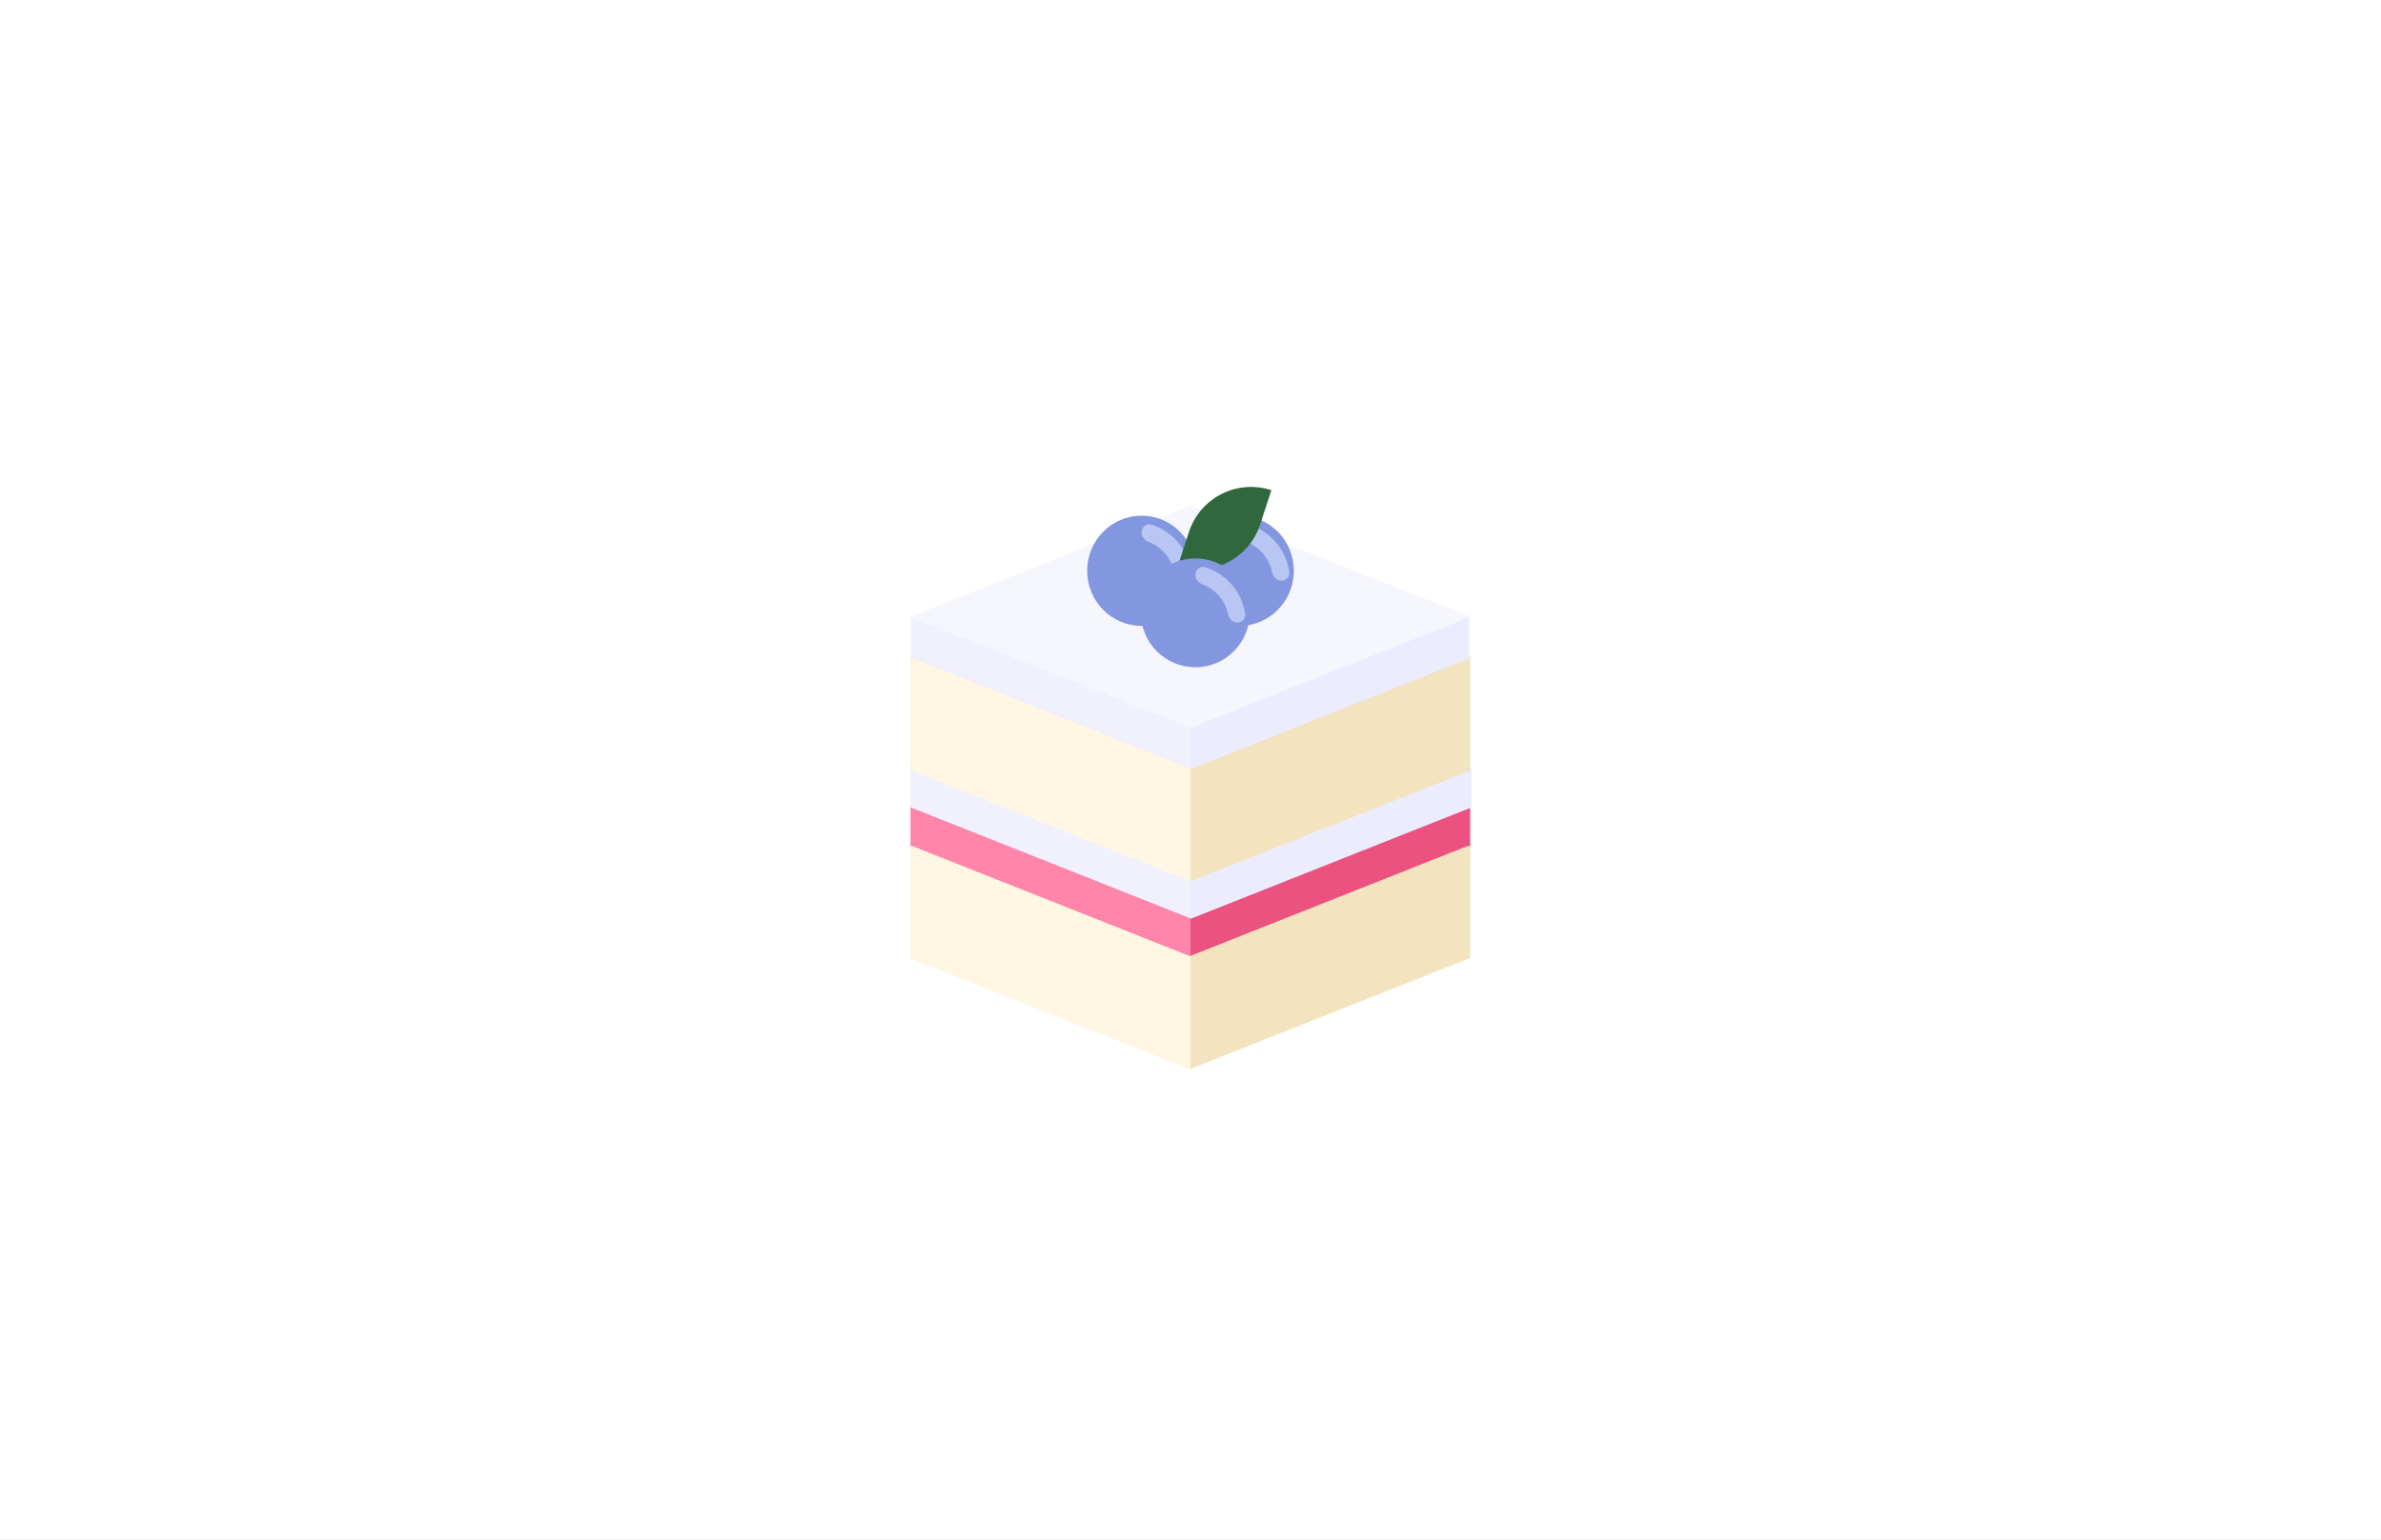
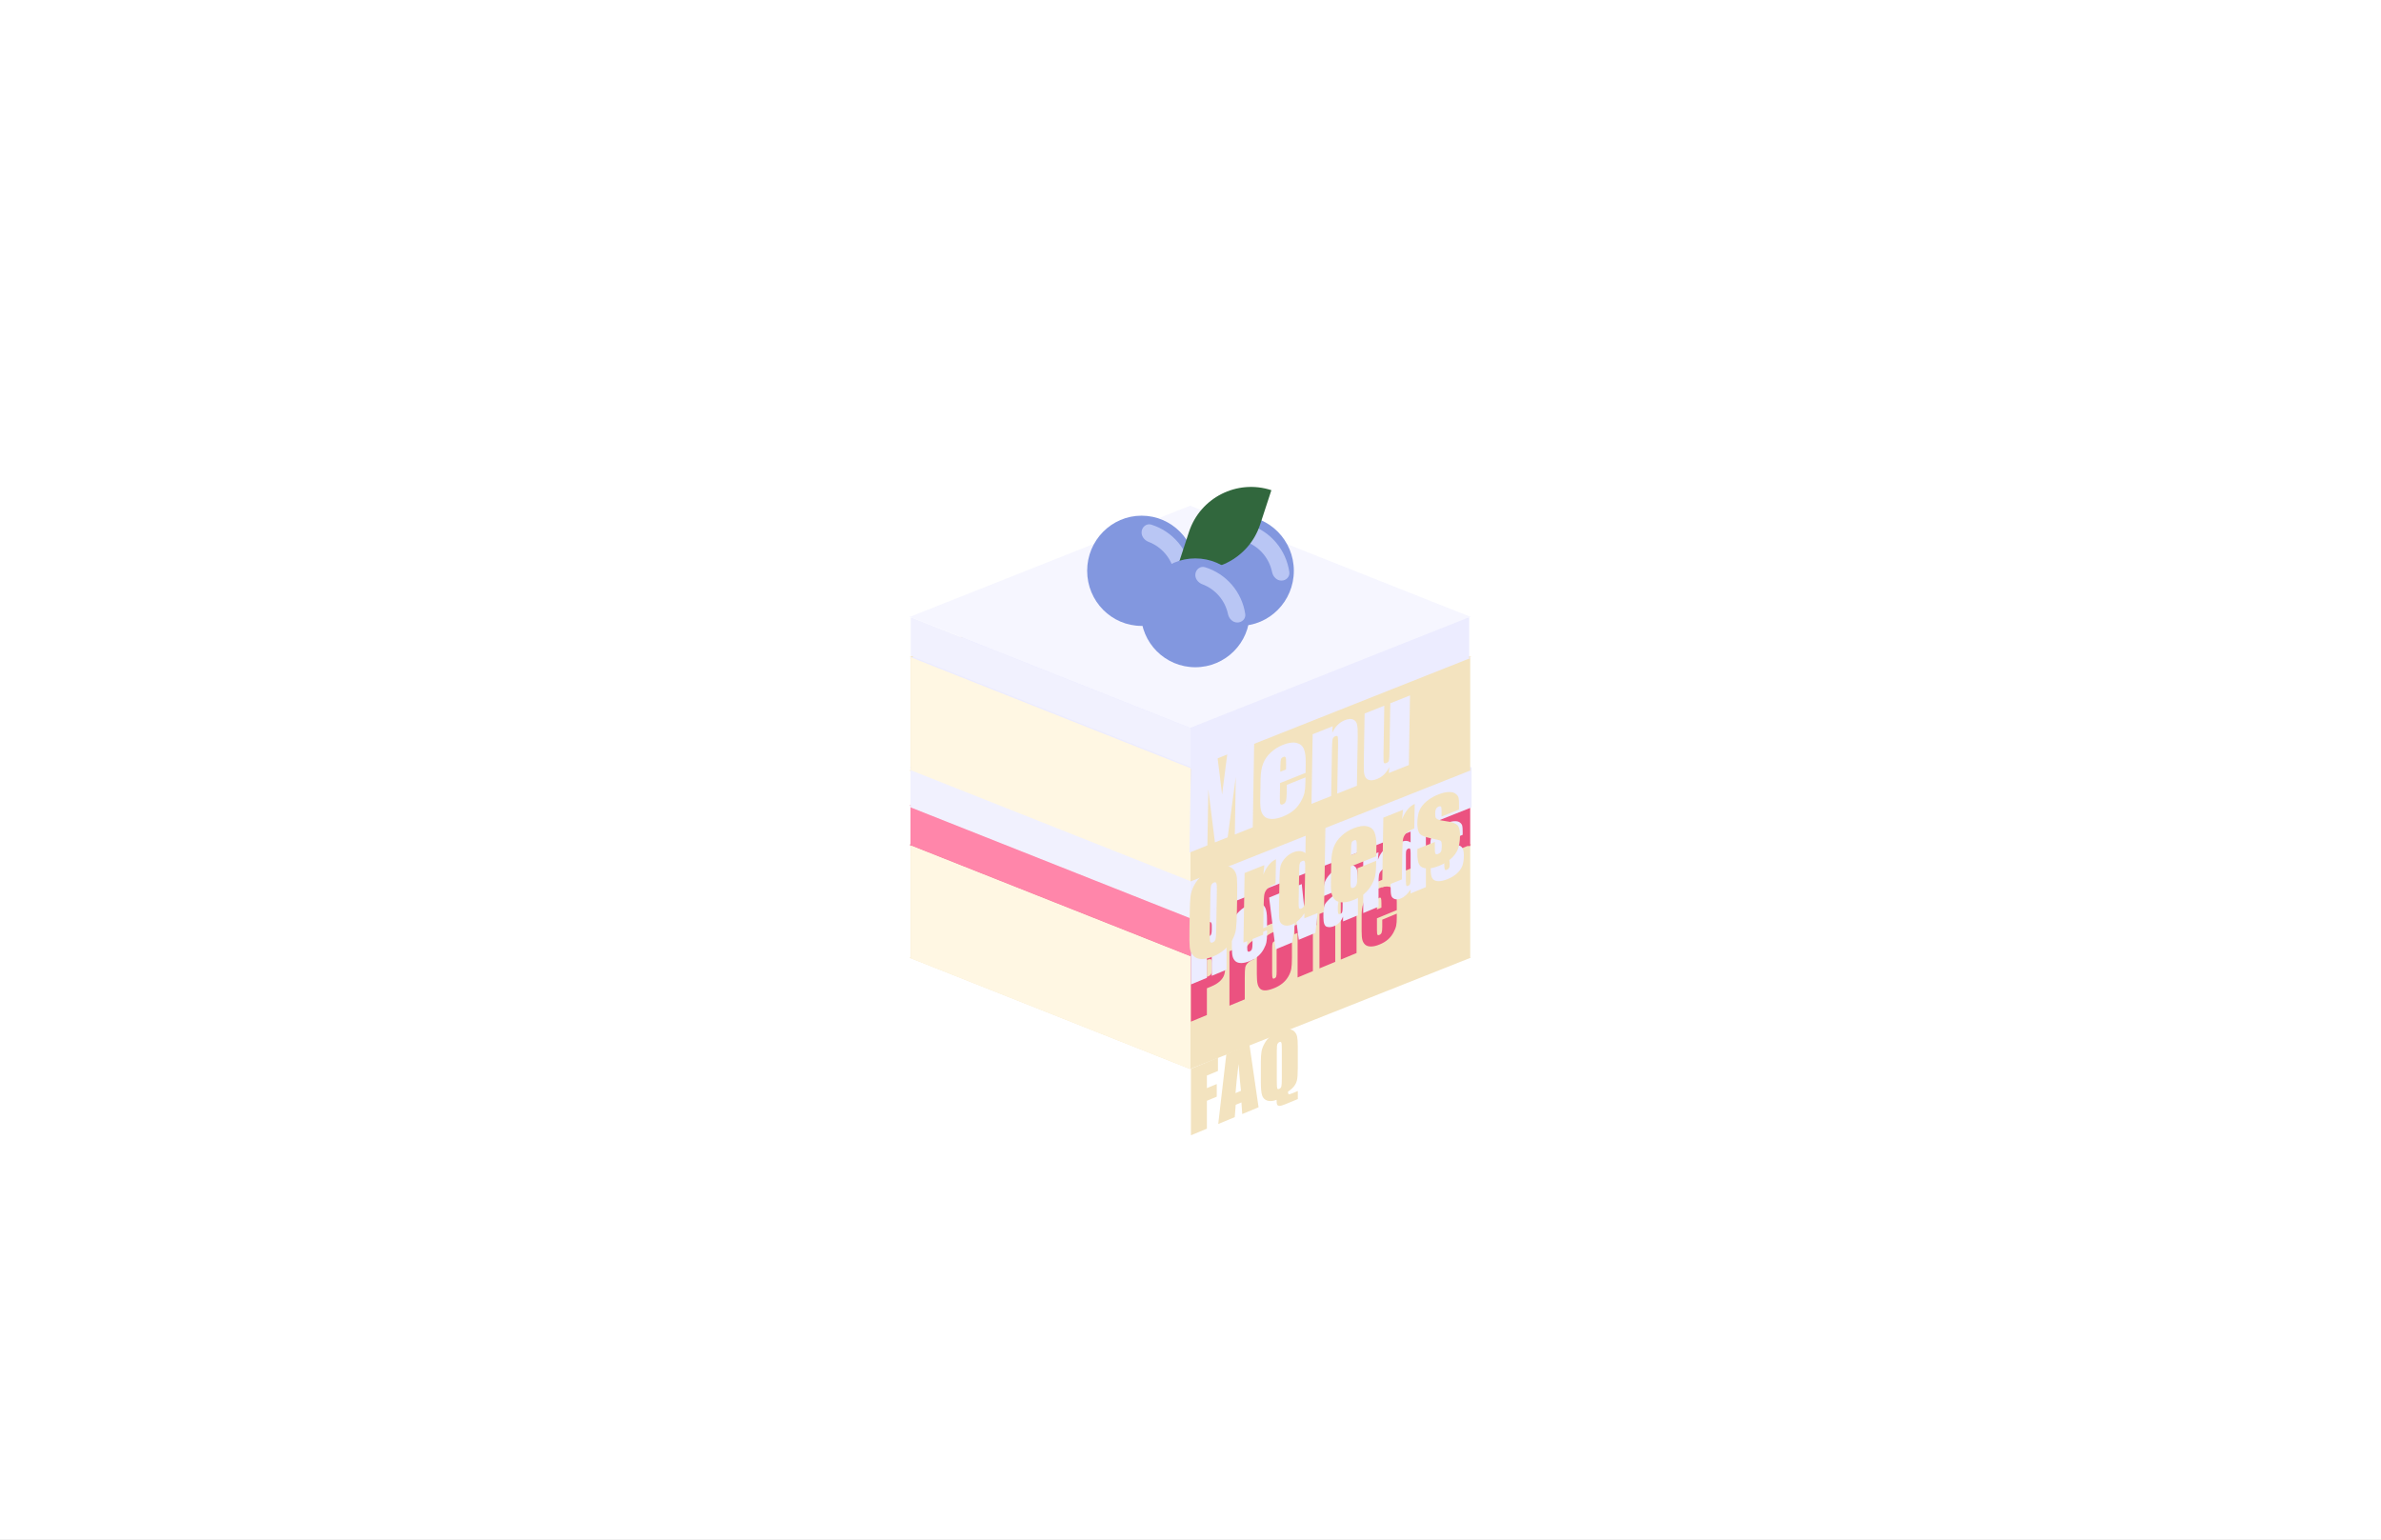
<svg xmlns="http://www.w3.org/2000/svg" width="1728" height="1117" viewBox="0 0 1728 1117" fill="none">
  <g id="Frame 1">
    <rect width="1728" height="1117" fill="white" />
    <path id="Layer1" fill-rule="evenodd" clip-rule="evenodd" d="M864.005 532L1066.89 612.455H1067.77L1067.33 612.629L1067.77 612.803H1066.89L1066.39 613H1067V695H1066.62L1066.65 695.012H1067.52L1067.08 695.186L1067.52 695.359H1066.65L863.761 775.814L660.876 695.359H660L660.438 695.186L660 695.012H660.877L661 694.963V613H661.618L661.12 612.803H660.244L660.682 612.629L660.243 612.455H661.12L864.005 532Z" fill="#F3E3BF" />
    <path id="Jam" fill-rule="evenodd" clip-rule="evenodd" d="M864.005 504L1066.89 584.455H1067.77L1067.33 584.629L1067.77 584.803H1066.89L1066.39 585H1067V613.012H1067.52L1067.08 613.186L1067.52 613.359H1067V614H1065.03L863.761 693.814L662.492 614H661V613.408L660.876 613.359H660L660.438 613.186L660 613.012H660.877L661 612.963V585H661.617L661.12 584.803H660.243L660.682 584.629L660.243 584.455H661.12L864.005 504Z" fill="#EB5280" />
    <path id="Icing1" fill-rule="evenodd" clip-rule="evenodd" d="M1066.89 556.455L864.005 476L661.12 556.455H660.243L660.682 556.629L660.243 556.803H661.12L661.617 557H661V584.963L660.877 585.012H660L660.438 585.186L660 585.359H660.876L661 585.408V585.934H660.522L864.283 666.737L1067.88 586H1068V585.952L1068.04 585.934H1068V557H1066.39L1066.89 556.803H1067.77L1067.33 556.629L1067.77 556.455H1066.89Z" fill="#ECECFF" />
    <path id="Layer2" fill-rule="evenodd" clip-rule="evenodd" d="M864.005 396L1066.89 476.455H1067.77L1067.33 476.629L1067.77 476.803H1066.89L1066.39 477H1067V559H1066.62L1066.65 559.012H1067.52L1067.08 559.186L1067.52 559.359H1066.65L863.761 639.814L660.876 559.359H660L660.438 559.186L660 559.012H660.877L661 558.963V477H661.618L661.12 476.803H660.244L660.682 476.629L660.243 476.455H661.12L864.005 396Z" fill="#F3E3BF" />
    <path id="Icing2" fill-rule="evenodd" clip-rule="evenodd" d="M1065.5 477L1066.65 477.455H1067.52L1067.08 477.629L1067.52 477.803H1066.65L863.761 558.258L660.876 477.803H660L660.438 477.629L660 477.455H660.877L863.762 397L1017.24 457.864V448H1066.24V477H1065.5Z" fill="#ECECFF" />
    <path id="Icingtop" d="M1066.65 447.455L863.761 367L660.877 447.455H660L660.438 447.629L660 447.803H660.876L863.761 528.258L1066.65 447.803H1067.52L1067.08 447.629L1067.52 447.455H1066.65Z" fill="#F6F6FF" />
    <path id="Layer1side" d="M864 776L661 695.5V613.5L864 694V776Z" fill="#FFF7E3" />
    <path id="Jamside" d="M661 613.5V585.5L864 666V694L661 613.5Z" fill="#FF86AA" />
    <path id="Icing1side" d="M661 586V558L864 638.5V666.5L661 586Z" fill="#F1F1FE" />
    <path id="Layer2side" d="M864 639.5L661 559V477L864 557.5V639.5Z" fill="#FFF7E3" />
    <path id="Icing2side" d="M661 476V448L864 528.5V556.5L661 476Z" fill="#F1F1FE" />
    <g id="Rightberry">
      <path d="M939 414.258C939 436.35 921.315 454.258 899.5 454.258C877.685 454.258 860 436.35 860 414.258C860 392.167 877.685 374.258 899.5 374.258C921.315 374.258 939 392.167 939 414.258Z" fill="#8297DF" />
      <path d="M926.031 393.667C931.229 399.789 934.571 407.248 935.727 415.151C936.226 418.566 933.416 421.379 930.008 421.379C926.599 421.379 923.903 418.55 923.201 415.172C921.102 405.07 913.984 396.839 904.612 393.28C901.42 392.068 899.059 388.944 899.569 385.532C900.079 382.122 903.243 379.732 906.5 380.742C914.046 383.082 920.831 387.544 926.031 393.667Z" fill="#B9C6F4" />
    </g>
    <g id="Leftberry">
      <path d="M868 414.258C868 436.35 850.315 454.258 828.5 454.258C806.685 454.258 789 436.35 789 414.258C789 392.167 806.685 374.258 828.5 374.258C850.315 374.258 868 392.167 868 414.258Z" fill="#8297DF" />
      <path d="M855.031 393.667C860.229 399.789 863.571 407.248 864.727 415.151C865.226 418.566 862.416 421.379 859.008 421.379C855.599 421.379 852.903 418.55 852.201 415.172C850.102 405.07 842.984 396.839 833.612 393.28C830.42 392.068 828.059 388.944 828.569 385.532C829.079 382.122 832.243 379.732 835.5 380.742C843.046 383.082 849.831 387.544 855.031 393.667Z" fill="#B9C6F4" />
    </g>
    <path id="Leaf" d="M854.73 410.959L862.898 386.042C871.051 361.166 897.827 347.61 922.703 355.764V355.764L914.536 380.681C906.383 405.557 879.607 419.113 854.73 410.959V410.959Z" fill="#31673D" />
    <g id="Centerbery">
      <path d="M907 444.758C907 466.574 889.315 484.258 867.5 484.258C845.685 484.258 828 466.574 828 444.758C828 422.943 845.685 405.258 867.5 405.258C889.315 405.258 907 422.943 907 444.758Z" fill="#8297DF" />
      <path d="M894.031 424.425C899.229 430.47 902.571 437.836 903.727 445.64C904.226 449.012 901.416 451.79 898.008 451.79C894.599 451.79 891.903 448.996 891.201 445.661C889.102 435.685 881.984 427.557 872.612 424.042C869.42 422.846 867.059 419.761 867.569 416.391C868.079 413.024 871.243 410.664 874.5 411.661C882.046 413.972 888.831 418.378 894.031 424.425Z" fill="#B9C6F4" />
    </g>
+     <path id="FAQ" d="M864.312 775.729L883.932 767.602V777.252L875.897 780.58V789.724L883.051 786.761V795.935L875.897 798.898V819.152L864.312 823.951V775.729ZM906.772 758.141L913.403 803.616L901.543 808.529L900.965 800.101L896.81 801.822L896.122 810.774L884.124 815.744L890.013 765.083L906.772 758.141ZM900.635 791.689C900.048 786.472 899.461 779.973 898.874 772.194C897.7 781.894 896.966 788.94 896.673 793.33L900.635 791.689ZM941.884 791.819V797.657L933.134 801.281C931.024 802.155 929.538 802.592 928.676 802.592C927.814 802.611 927.227 802.338 926.915 801.773C926.621 801.199 926.474 800.009 926.474 798.202C923.851 799.209 921.595 799.399 919.705 798.772C917.815 798.145 916.568 796.875 915.963 794.961C915.357 793.027 915.055 789.896 915.055 785.568V770.645C915.055 767.369 915.229 764.805 915.577 762.952C915.944 761.073 916.687 759.147 917.806 757.174C918.925 755.182 920.365 753.434 922.127 751.93C923.888 750.426 925.842 749.229 927.988 748.34C930.575 747.269 932.877 746.792 934.895 746.909C936.931 747.019 938.445 747.603 939.435 748.662C940.444 749.713 941.096 750.973 941.389 752.44C941.701 753.879 941.857 756.158 941.857 759.275V774.942C941.857 779.231 941.664 782.22 941.279 783.909C940.894 785.597 940.151 787.126 939.05 788.495C937.968 789.837 936.518 791.123 934.702 792.351C934.757 793.401 934.959 793.993 935.308 794.126C935.675 794.252 936.528 794.038 937.867 793.483L941.884 791.819ZM930.272 760.797C930.272 758.554 930.153 757.173 929.914 756.657C929.694 756.112 929.226 755.988 928.511 756.285C927.905 756.536 927.438 756.987 927.107 757.64C926.795 758.266 926.64 759.82 926.64 762.302V784.82C926.64 787.619 926.74 789.305 926.942 789.877C927.162 790.441 927.658 790.563 928.428 790.244C929.217 789.917 929.722 789.331 929.942 788.486C930.162 787.64 930.272 785.797 930.272 782.958V760.797Z" fill="#F3E3BF" />
+     <path id="Profile" d="M864.312 693.245L875.979 688.412C879.134 687.105 881.556 686.371 883.244 686.208C884.95 686.037 886.225 686.283 887.069 686.946C887.931 687.602 888.509 688.594 888.802 689.922C889.114 691.222 889.27 693.382 889.27 696.4V700.6C889.27 703.677 888.977 706.043 888.39 707.696C887.803 709.349 886.72 710.879 885.143 712.287C883.583 713.688 881.538 714.912 879.006 715.961L875.897 717.249V736.669L864.312 741.468V693.245ZM875.897 696.697V708.969C876.227 708.852 876.511 708.744 876.75 708.645C877.814 708.204 878.547 707.622 878.951 706.899C879.373 706.149 879.584 704.88 879.584 703.093V699.131C879.584 697.483 879.345 696.51 878.868 696.211C878.391 695.912 877.401 696.074 875.897 696.697ZM903.387 685.757L902.947 691.122C904.561 686.74 906.9 683.805 909.964 682.318V696.228C907.927 697.071 906.432 697.988 905.478 698.979C904.524 699.97 903.937 701.047 903.717 702.211C903.497 703.354 903.387 705.842 903.387 709.675V725.282L892.27 729.887V690.362L903.387 685.757ZM937.619 685.457V695.138C937.619 698.692 937.454 701.372 937.124 703.176C936.794 704.961 936.087 706.803 935.005 708.7C933.923 710.578 932.528 712.218 930.822 713.62C929.134 714.994 927.19 716.137 924.988 717.049C922.53 718.067 920.448 718.642 918.742 718.773C917.036 718.884 915.706 718.551 914.752 717.775C913.816 716.971 913.147 715.818 912.743 714.318C912.339 712.797 912.138 710.359 912.138 707.003V696.876C912.138 693.203 912.505 690.181 913.238 687.812C913.972 685.443 915.293 683.238 917.201 681.197C919.109 679.155 921.549 677.519 924.521 676.288C927.016 675.255 929.153 674.777 930.932 674.854C932.73 674.903 934.115 675.372 935.088 676.26C936.06 677.148 936.72 678.205 937.069 679.431C937.436 680.649 937.619 682.658 937.619 685.457ZM926.502 687.084C926.502 685.058 926.401 683.829 926.199 683.397C925.997 682.944 925.566 682.855 924.906 683.128C924.245 683.402 923.805 683.852 923.585 684.48C923.365 685.087 923.255 686.403 923.255 688.429V706.27C923.255 708.137 923.365 709.312 923.585 709.797C923.805 710.262 924.236 710.361 924.878 710.095C925.539 709.822 925.97 709.385 926.172 708.785C926.392 708.178 926.502 707.02 926.502 705.312V687.084ZM955.478 655.483V661.589C953.185 662.539 951.828 663.22 951.406 663.633C951.002 664.019 950.8 664.748 950.8 665.82V667.071L955.478 665.133V671.388L952.837 672.482V704.799L941.719 709.404V677.087L939.435 678.033V671.778L941.719 670.832C941.719 668.231 941.802 666.459 941.967 665.517C942.132 664.575 942.536 663.634 943.178 662.693C943.838 661.724 944.755 660.818 945.93 659.974C947.104 659.13 948.929 658.196 951.406 657.17L955.478 655.483ZM969.045 649.863V656.148L957.597 660.89V654.605L969.045 649.863ZM969.045 658.561V698.086L957.597 702.827V663.302L969.045 658.561ZM984.51 643.458V691.68L973.062 696.422V648.199L984.51 643.458ZM1013.71 660.524L999.314 666.485V675.033C999.314 676.82 999.434 677.923 999.672 678.34C999.911 678.758 1000.37 678.826 1001.05 678.545C1001.89 678.195 1002.45 677.626 1002.73 676.837C1003.02 676.02 1003.17 674.629 1003.17 672.663V667.451L1013.71 663.085V666.004C1013.71 668.447 1013.56 670.384 1013.27 671.816C1012.99 673.241 1012.33 674.914 1011.28 676.836C1010.24 678.759 1008.91 680.432 1007.29 681.855C1005.7 683.251 1003.69 684.45 1001.27 685.453C998.92 686.426 996.847 686.917 995.049 686.927C993.251 686.937 991.848 686.516 990.839 685.663C989.848 684.782 989.16 683.657 988.775 682.288C988.39 680.899 988.197 678.735 988.197 675.796V664.269C988.197 660.814 988.628 657.915 989.49 655.572C990.353 653.21 991.765 651.096 993.728 649.23C995.691 647.345 997.948 645.874 1000.5 644.818C1003.62 643.526 1006.18 643.107 1008.2 643.562C1010.24 643.99 1011.66 645.098 1012.47 646.889C1013.29 648.652 1013.71 651.449 1013.71 655.282V660.524ZM1002.56 658.706V655.817C1002.56 653.772 1002.46 652.493 1002.26 651.981C1002.06 651.469 1001.64 651.342 1001.02 651.601C1000.25 651.92 999.773 652.375 999.589 652.968C999.406 653.54 999.314 654.938 999.314 657.162V660.051L1002.56 658.706Z" fill="#EB5280" />
+     <path id="Rewards" d="M864.312 666.245L872.512 662.849C877.979 660.584 881.675 659.281 883.602 658.94C885.546 658.591 887.124 659.109 888.335 660.494C889.564 661.852 890.178 664.586 890.178 668.696C890.178 672.449 889.747 675.149 888.885 676.797C888.023 678.445 886.326 679.922 883.794 681.229C886.087 680.895 887.628 681.081 888.417 681.786C889.206 682.492 889.692 683.244 889.876 684.042C890.077 684.812 890.178 687.143 890.178 691.035V703.753L879.419 708.21V692.185C879.419 689.604 879.226 688.085 878.841 687.629C878.474 687.166 877.493 687.265 875.897 687.926V709.669L864.312 714.468V666.245ZM875.897 669.697V680.42C877.199 679.88 878.107 679.316 878.621 678.725C879.153 678.108 879.419 676.737 879.419 674.612V671.961C879.419 670.432 879.162 669.536 878.648 669.272C878.153 669.001 877.236 669.142 875.897 669.697ZM919.54 672.529L905.148 678.49V687.038C905.148 688.825 905.267 689.928 905.506 690.345C905.744 690.763 906.203 690.831 906.882 690.55C907.726 690.2 908.285 689.631 908.56 688.842C908.854 688.025 909.001 686.634 909.001 684.668V679.456L919.54 675.09V678.009C919.54 680.452 919.393 682.389 919.1 683.821C918.824 685.245 918.164 686.919 917.118 688.841C916.073 690.764 914.743 692.437 913.128 693.86C911.532 695.256 909.523 696.455 907.102 697.458C904.754 698.431 902.681 698.922 900.883 698.932C899.085 698.942 897.682 698.521 896.673 697.668C895.682 696.787 894.994 695.662 894.609 694.293C894.223 692.904 894.031 690.74 894.031 687.801V676.274C894.031 672.819 894.462 669.92 895.324 667.577C896.186 665.215 897.599 663.1 899.562 661.235C901.525 659.35 903.781 657.879 906.331 656.823C909.45 655.531 912.018 655.112 914.036 655.567C916.073 655.994 917.494 657.103 918.302 658.894C919.127 660.657 919.54 663.454 919.54 667.286V672.529ZM908.395 670.711V667.822C908.395 665.777 908.294 664.498 908.092 663.986C907.891 663.474 907.478 663.347 906.854 663.606C906.084 663.925 905.607 664.38 905.423 664.973C905.24 665.545 905.148 666.943 905.148 669.167V672.056L908.395 670.711ZM959.111 635.676L954.68 677.036L942.6 682.039C941.939 677.488 941.178 671.449 940.316 663.923C940.022 667.5 939.61 671.165 939.078 674.92L937.839 684.011L925.759 689.015L921.053 651.439L930.63 647.473C930.703 648.475 931.51 655.676 933.051 669.077C933.161 667.601 933.987 659.724 935.528 645.444L944.746 641.625L947.003 663.298C947.351 656.561 948.195 648.676 949.534 639.642L959.111 635.676ZM970.888 646.107L960.459 650.427V647.776C960.459 644.718 960.78 642.232 961.422 640.318C962.083 638.376 963.394 636.363 965.357 634.28C967.32 632.196 969.87 630.504 973.007 629.205C976.768 627.647 979.602 627.198 981.51 627.857C983.418 628.496 984.565 629.789 984.95 631.734C985.335 633.659 985.528 637.888 985.528 644.421V664.258L974.713 668.738V665.223C974.035 666.914 973.154 668.341 972.072 669.504C971.008 670.64 969.733 671.516 968.247 672.131C966.302 672.937 964.513 673.092 962.881 672.596C961.266 672.074 960.459 669.817 960.459 665.826V662.579C960.459 659.62 960.89 657.426 961.752 655.997C962.615 654.567 964.752 652.431 968.164 649.588C971.815 646.527 973.769 644.675 974.025 644.033C974.282 643.39 974.411 642.245 974.411 640.597C974.411 638.532 974.264 637.252 973.97 636.758C973.695 636.237 973.227 636.113 972.567 636.386C971.815 636.698 971.347 637.16 971.163 637.772C970.98 638.364 970.888 639.762 970.888 641.967V646.107ZM974.411 650.069C972.631 652.215 971.595 653.826 971.301 654.901C971.026 655.968 970.888 657.395 970.888 659.182C970.888 661.228 971.008 662.499 971.246 662.996C971.503 663.485 971.998 663.578 972.732 663.274C973.429 662.985 973.879 662.57 974.08 662.03C974.301 661.462 974.411 660.186 974.411 658.2V650.069ZM1000.47 618.544L1000.03 623.909C1001.64 619.527 1003.98 616.592 1007.05 615.105V629.015C1005.01 629.858 1003.52 630.775 1002.56 631.766C1001.61 632.757 1001.02 633.834 1000.8 634.997C1000.58 636.141 1000.47 638.629 1000.47 642.461V658.069L989.353 662.674V623.149L1000.47 618.544ZM1034.84 595.61V643.832L1023.72 648.437V645.578C1022.66 647.21 1021.54 648.567 1020.37 649.649C1019.19 650.731 1017.96 651.538 1016.68 652.07C1014.95 652.784 1013.46 652.917 1012.19 652.469C1010.93 652 1010.11 651.196 1009.74 650.058C1009.4 648.911 1009.22 646.879 1009.22 643.96V625.463C1009.22 622.425 1009.4 620.198 1009.74 618.783C1010.11 617.36 1010.94 615.907 1012.22 614.421C1013.5 612.917 1015.04 611.796 1016.82 611.058C1018.19 610.489 1019.45 610.236 1020.59 610.301C1021.74 610.359 1022.79 610.73 1023.72 611.414V600.215L1034.84 595.61ZM1023.72 618.861C1023.72 617.411 1023.6 616.487 1023.36 616.09C1023.14 615.685 1022.7 615.623 1022.02 615.904C1021.36 616.177 1020.91 616.592 1020.67 617.147C1020.45 617.675 1020.34 618.714 1020.34 620.263V639.623C1020.34 641.231 1020.45 642.248 1020.67 642.673C1020.89 643.078 1021.31 643.152 1021.93 642.893C1022.65 642.597 1023.13 642.122 1023.36 641.467C1023.6 640.792 1023.72 639.353 1023.72 637.149V618.861ZM1061.53 605.88L1051.68 609.961V607.816C1051.68 605.989 1051.58 604.879 1051.38 604.486C1051.19 604.066 1050.72 604.015 1049.95 604.334C1049.32 604.593 1048.86 605.015 1048.54 605.601C1048.23 606.167 1048.08 606.897 1048.08 607.79C1048.08 609.001 1048.15 609.865 1048.3 610.38C1048.46 610.867 1048.93 611.289 1049.7 611.645C1050.49 611.993 1052.09 612.311 1054.52 612.599C1057.74 612.969 1059.86 613.7 1060.87 614.791C1061.88 615.882 1062.39 617.868 1062.39 620.747C1062.39 623.964 1062 626.556 1061.23 628.523C1060.46 630.47 1059.17 632.267 1057.35 633.913C1055.55 635.531 1053.38 636.869 1050.83 637.925C1048 639.095 1045.58 639.622 1043.56 639.504C1041.56 639.379 1040.19 638.659 1039.44 637.342C1038.68 636.025 1038.31 633.719 1038.31 630.423V628.516L1048.16 624.436V626.938C1048.16 629.062 1048.28 630.393 1048.52 630.93C1048.77 631.459 1049.27 631.571 1050 631.267C1050.79 630.94 1051.34 630.504 1051.65 629.958C1051.97 629.392 1052.12 628.424 1052.12 627.054C1052.12 625.167 1051.92 624.069 1051.52 623.76C1051.09 623.458 1048.94 622.941 1045.05 622.209C1041.78 621.576 1039.79 620.603 1039.08 619.291C1038.36 617.959 1038 616.182 1038 613.958C1038 610.8 1038.39 608.318 1039.16 606.509C1039.93 604.681 1041.23 602.98 1043.07 601.406C1044.92 599.824 1047.07 598.528 1049.51 597.517C1051.93 596.514 1053.98 596.001 1055.67 595.977C1057.38 595.925 1058.68 596.26 1059.58 596.979C1060.5 597.692 1061.05 598.476 1061.23 599.334C1061.43 600.183 1061.53 601.601 1061.53 603.587V605.88Z" fill="#ECECFF" />
+     <path id="Orders" d="M897.691 660.634C897.588 666.828 897.374 671.277 897.048 673.979C896.746 676.647 895.858 679.334 894.384 682.04C892.934 684.737 890.985 687.142 888.537 689.253C886.089 691.365 883.249 693.065 880.018 694.354C876.953 695.577 874.202 696.145 871.767 696.057C869.356 695.934 867.426 695.091 865.976 693.525C864.526 691.96 863.68 689.965 863.44 687.539C863.199 685.113 863.131 680.727 863.236 674.38L863.411 663.832C863.514 657.637 863.716 653.206 864.018 650.539C864.344 647.836 865.232 645.137 866.682 642.439C868.156 639.733 870.117 637.324 872.565 635.213C875.013 633.101 877.853 631.401 881.084 630.112C884.149 628.889 886.888 628.338 889.299 628.461C891.734 628.549 893.676 629.375 895.126 630.94C896.576 632.505 897.421 634.501 897.662 636.927C897.903 639.353 897.971 643.739 897.866 650.086L897.691 660.634ZM883.134 646.317C883.182 643.448 883.059 641.681 882.765 641.016C882.496 640.317 881.901 640.151 880.981 640.518C880.203 640.828 879.596 641.398 879.161 642.228C878.749 643.022 878.517 645.006 878.465 648.18L877.987 676.969C877.928 680.548 878.021 682.705 878.267 683.439C878.536 684.164 879.165 684.329 880.156 683.934C881.17 683.529 881.827 682.788 882.126 681.711C882.425 680.633 882.604 678.279 882.664 674.649L883.134 646.317ZM917.561 627.891L916.885 634.743C919.039 629.167 922.088 625.454 926.031 623.604L925.736 641.388C923.118 642.432 921.19 643.58 919.951 644.83C918.712 646.081 917.94 647.449 917.634 648.932C917.329 650.391 917.135 653.57 917.054 658.47L916.723 678.424L902.432 684.126L903.27 633.593L917.561 627.891ZM961.928 599.144L960.906 660.797L946.615 666.498L946.675 662.843C945.282 664.912 943.825 666.628 942.303 667.992C940.781 669.356 939.195 670.367 937.544 671.025C935.327 671.91 933.415 672.055 931.809 671.46C930.202 670.84 929.177 669.799 928.733 668.337C928.312 666.865 928.133 664.264 928.195 660.532L928.587 636.884C928.651 632.999 928.921 630.155 929.396 628.352C929.894 626.539 930.979 624.694 932.65 622.817C934.322 620.914 936.301 619.506 938.589 618.594C940.358 617.888 941.967 617.586 943.418 617.689C944.892 617.781 946.22 618.273 947.4 619.164L947.637 604.846L961.928 599.144ZM947.242 628.684C947.273 626.831 947.14 625.648 946.844 625.136C946.571 624.614 945.999 624.527 945.126 624.875C944.277 625.214 943.695 625.737 943.378 626.443C943.086 627.114 942.924 628.44 942.891 630.42L942.48 655.173C942.446 657.229 942.565 658.531 942.837 659.078C943.11 659.6 943.647 659.701 944.449 659.381C945.368 659.014 945.987 658.414 946.306 657.581C946.625 656.722 946.807 654.884 946.854 652.066L947.242 628.684ZM998.807 621.465L980.306 628.846L980.125 639.776C980.087 642.06 980.216 643.472 980.512 644.01C980.807 644.547 981.391 644.642 982.264 644.294C983.349 643.861 984.075 643.143 984.443 642.138C984.835 641.099 985.052 639.323 985.094 636.81L985.204 630.146L998.753 624.74L998.691 628.472C998.639 631.595 998.411 634.069 998.006 635.895C997.624 637.712 996.746 639.84 995.37 642.281C993.994 644.721 992.26 646.838 990.169 648.63C988.102 650.388 985.512 651.888 982.399 653.13C979.38 654.334 976.723 654.928 974.427 654.911C972.132 654.893 970.349 654.331 969.079 653.224C967.833 652.082 966.978 650.632 966.515 648.875C966.053 647.092 965.853 644.322 965.915 640.565L966.16 625.828C966.233 621.41 966.845 617.711 967.995 614.73C969.146 611.724 970.994 609.045 973.54 606.692C976.086 604.315 978.998 602.472 982.276 601.164C986.286 599.565 989.574 599.073 992.14 599.688C994.731 600.268 996.523 601.71 997.515 604.012C998.532 606.28 999 609.863 998.918 614.763L998.807 621.465ZM984.617 618.956L984.678 615.262C984.722 612.647 984.62 611.01 984.373 610.352C984.126 609.694 983.602 609.525 982.8 609.845C981.81 610.24 981.191 610.815 980.944 611.569C980.698 612.298 980.551 614.084 980.504 616.927L980.443 620.621L984.617 618.956ZM1018.24 587.725L1017.56 594.577C1019.72 589.002 1022.76 585.289 1026.71 583.438L1026.41 601.222C1023.79 602.266 1021.87 603.414 1020.63 604.665C1019.39 605.916 1018.62 607.283 1018.31 608.767C1018 610.225 1017.81 613.404 1017.73 618.304L1017.4 638.258L1003.11 643.96L1003.95 593.427L1018.24 587.725ZM1058.83 587.571L1046.16 592.623L1046.21 589.882C1046.25 587.546 1046.14 586.125 1045.89 585.619C1045.67 585.079 1045.06 585.006 1044.07 585.401C1043.27 585.721 1042.66 586.253 1042.25 586.997C1041.84 587.715 1041.63 588.646 1041.61 589.788C1041.58 591.337 1041.66 592.442 1041.83 593.103C1042.03 593.729 1042.62 594.276 1043.6 594.744C1044.6 595.202 1046.64 595.636 1049.73 596.044C1053.84 596.571 1056.53 597.541 1057.8 598.953C1059.06 600.365 1059.66 602.911 1059.6 606.593C1059.53 610.705 1058.99 614.013 1057.96 616.515C1056.94 618.992 1055.25 621.267 1052.89 623.341C1050.56 625.38 1047.76 627.054 1044.48 628.362C1040.85 629.811 1037.75 630.443 1035.17 630.26C1032.62 630.067 1030.88 629.122 1029.95 627.426C1029.02 625.73 1028.58 622.775 1028.65 618.561L1028.7 616.124L1041.36 611.071L1041.31 614.27C1041.26 616.986 1041.39 618.69 1041.68 619.38C1041.99 620.06 1042.62 620.212 1043.57 619.836C1044.58 619.432 1045.29 618.883 1045.7 618.19C1046.11 617.471 1046.33 616.236 1046.36 614.484C1046.4 612.073 1046.17 610.666 1045.66 610.263C1045.13 609.87 1042.39 609.173 1037.44 608.172C1033.28 607.308 1030.76 606.032 1029.87 604.342C1028.99 602.627 1028.57 600.348 1028.62 597.505C1028.68 593.468 1029.23 590.301 1030.25 588.001C1031.27 585.677 1032.97 583.524 1035.35 581.542C1037.75 579.551 1040.51 577.929 1043.65 576.678C1046.76 575.436 1049.4 574.814 1051.55 574.812C1053.73 574.774 1055.39 575.223 1056.52 576.159C1057.68 577.084 1058.36 578.097 1058.58 579.196C1058.82 580.286 1058.92 582.1 1058.88 584.639L1058.83 587.571Z" fill="#F3E3BF" />
+     <path id="Menu" d="M910.211 538.777L909.188 600.43L896.171 605.624L896.861 564.001L890.971 607.698L881.738 611.382L876.929 572.899L876.255 613.569L863.237 618.763L864.259 557.11L883.538 549.419C884.043 552.899 884.572 557.026 885.125 561.799L886.917 576.669L890.79 546.525L910.211 538.777ZM947.514 560.929L929.013 568.31L928.832 579.24C928.794 581.524 928.923 582.936 929.219 583.473C929.514 584.011 930.098 584.106 930.971 583.758C932.056 583.325 932.782 582.607 933.15 581.602C933.542 580.563 933.759 578.787 933.801 576.274L933.911 569.609L947.46 564.204L947.398 567.936C947.346 571.059 947.118 573.533 946.713 575.359C946.331 577.176 945.452 579.304 944.077 581.745C942.701 584.185 940.967 586.301 938.876 588.094C936.809 589.852 934.218 591.352 931.106 592.594C928.087 593.798 925.43 594.392 923.134 594.374C920.839 594.357 919.056 593.795 917.786 592.688C916.54 591.546 915.685 590.096 915.222 588.339C914.76 586.556 914.56 583.786 914.622 580.029L914.866 565.292C914.94 560.874 915.552 557.175 916.702 554.194C917.853 551.188 919.701 548.509 922.247 546.156C924.793 543.779 927.705 541.936 930.983 540.628C934.992 539.029 938.28 538.536 940.847 539.152C943.438 539.732 945.23 541.174 946.222 543.476C947.239 545.744 947.707 549.327 947.625 554.227L947.514 560.929ZM933.324 558.42L933.385 554.726C933.428 552.111 933.327 550.474 933.08 549.816C932.833 549.158 932.309 548.989 931.507 549.309C930.517 549.704 929.898 550.279 929.651 551.033C929.405 551.762 929.258 553.548 929.211 556.391L929.15 560.085L933.324 558.42ZM967.192 527.09L966.867 531.835C967.935 529.568 969.22 527.681 970.721 526.174C972.246 524.633 973.987 523.471 975.944 522.69C978.397 521.712 980.391 521.534 981.927 522.157C983.463 522.78 984.439 523.954 984.856 525.68C985.273 527.379 985.444 530.438 985.371 534.855L984.784 570.271L970.493 575.972L971.073 540.976C971.131 537.498 971.06 535.42 970.86 534.744C970.66 534.067 970.077 533.921 969.11 534.307C968.096 534.711 967.452 535.41 967.178 536.402C966.904 537.368 966.736 539.756 966.673 543.564L966.106 577.722L951.815 583.424L952.653 532.891L967.192 527.09ZM1023.3 504.707L1022.46 555.24L1007.92 561.041L1008.24 556.753C1007.22 558.849 1005.97 560.62 1004.49 562.067C1003.04 563.479 1001.37 564.561 999.485 565.313C997.339 566.17 995.565 566.474 994.163 566.226C992.762 565.978 991.73 565.318 991.069 564.245C990.431 563.163 990.041 561.931 989.9 560.55C989.759 559.144 989.725 556.27 989.797 551.929L990.362 517.846L1004.65 512.145L1004.08 546.531C1004.02 550.466 1004.09 552.76 1004.29 553.411C1004.51 554.053 1005.12 554.177 1006.11 553.782C1007.17 553.358 1007.8 552.728 1008 551.891C1008.23 551.045 1008.37 548.553 1008.44 544.415L1009 510.409L1023.3 504.707Z" fill="#ECECFF" />
  </g>
</svg>
